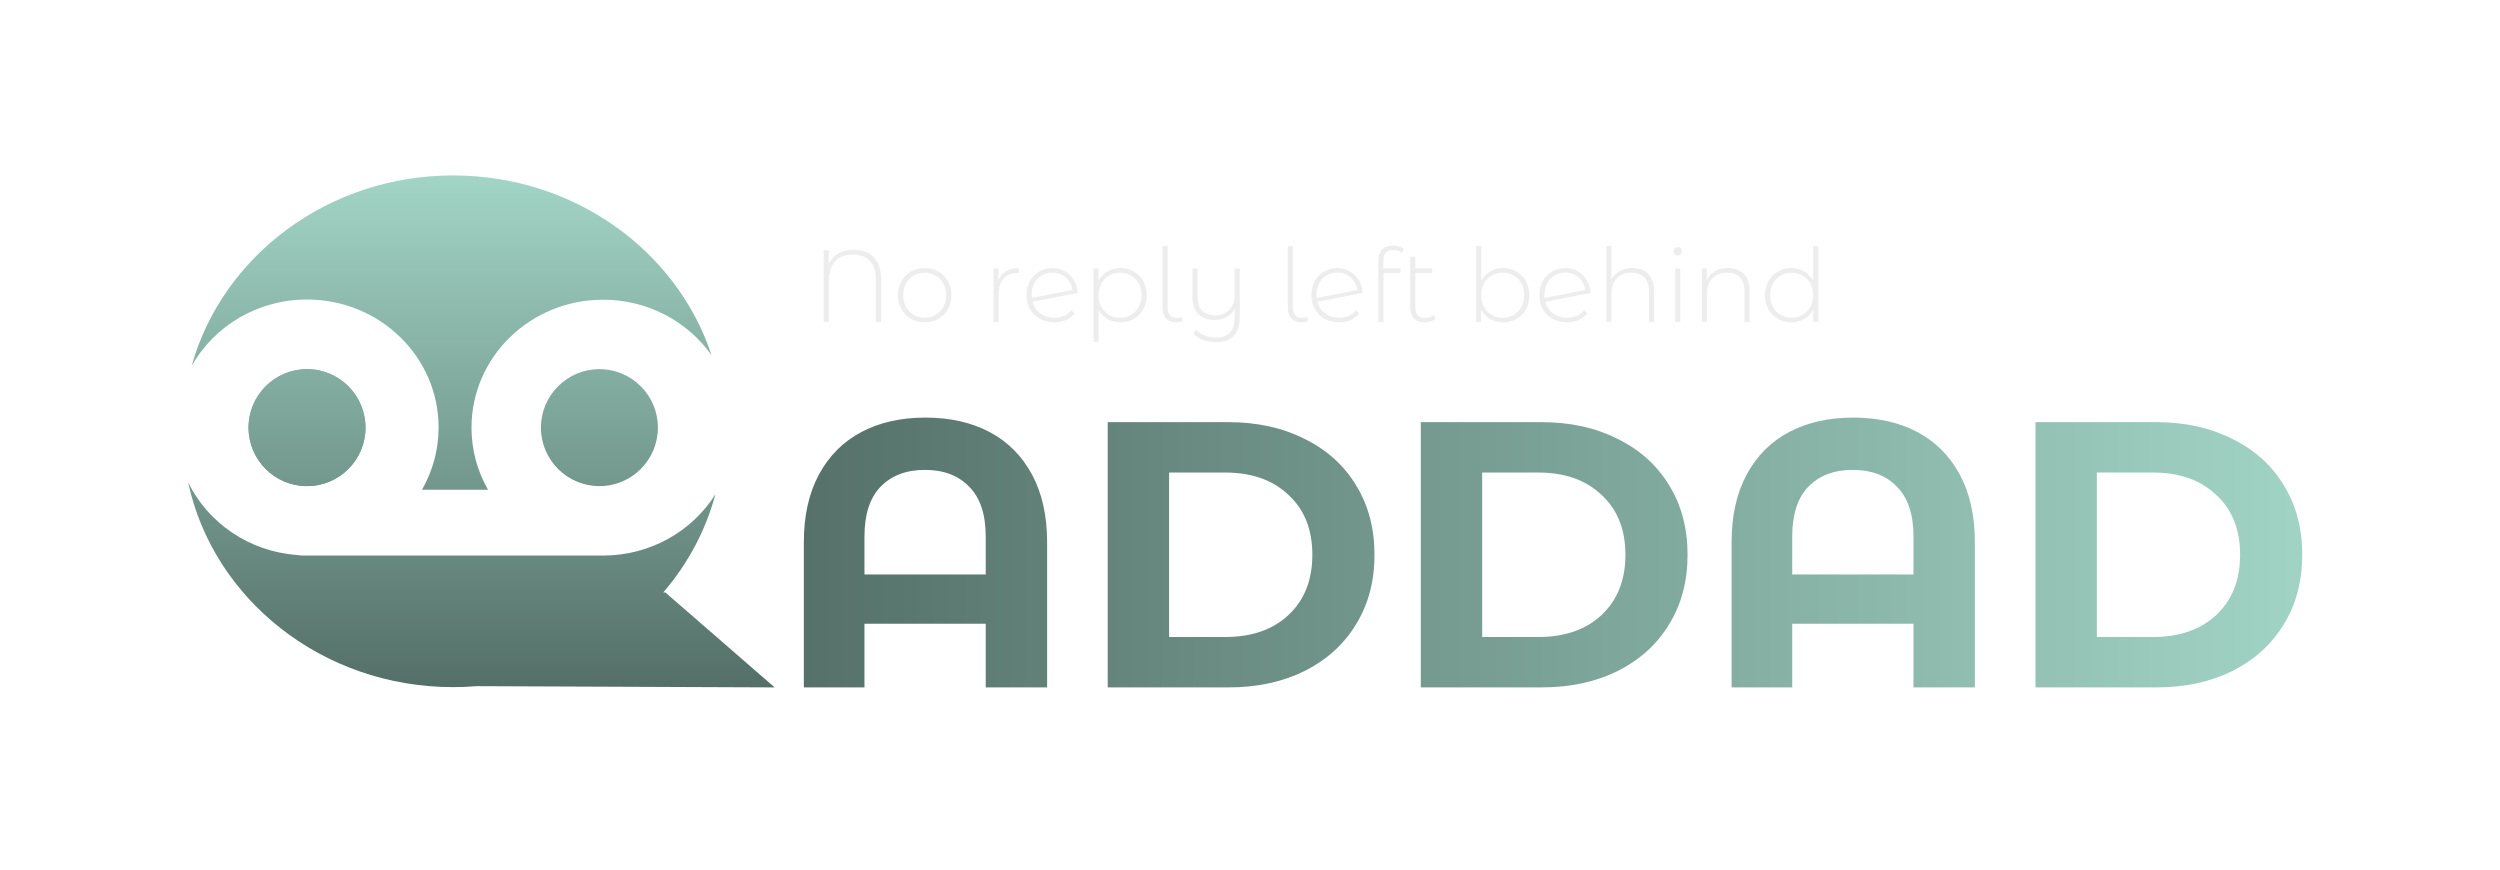
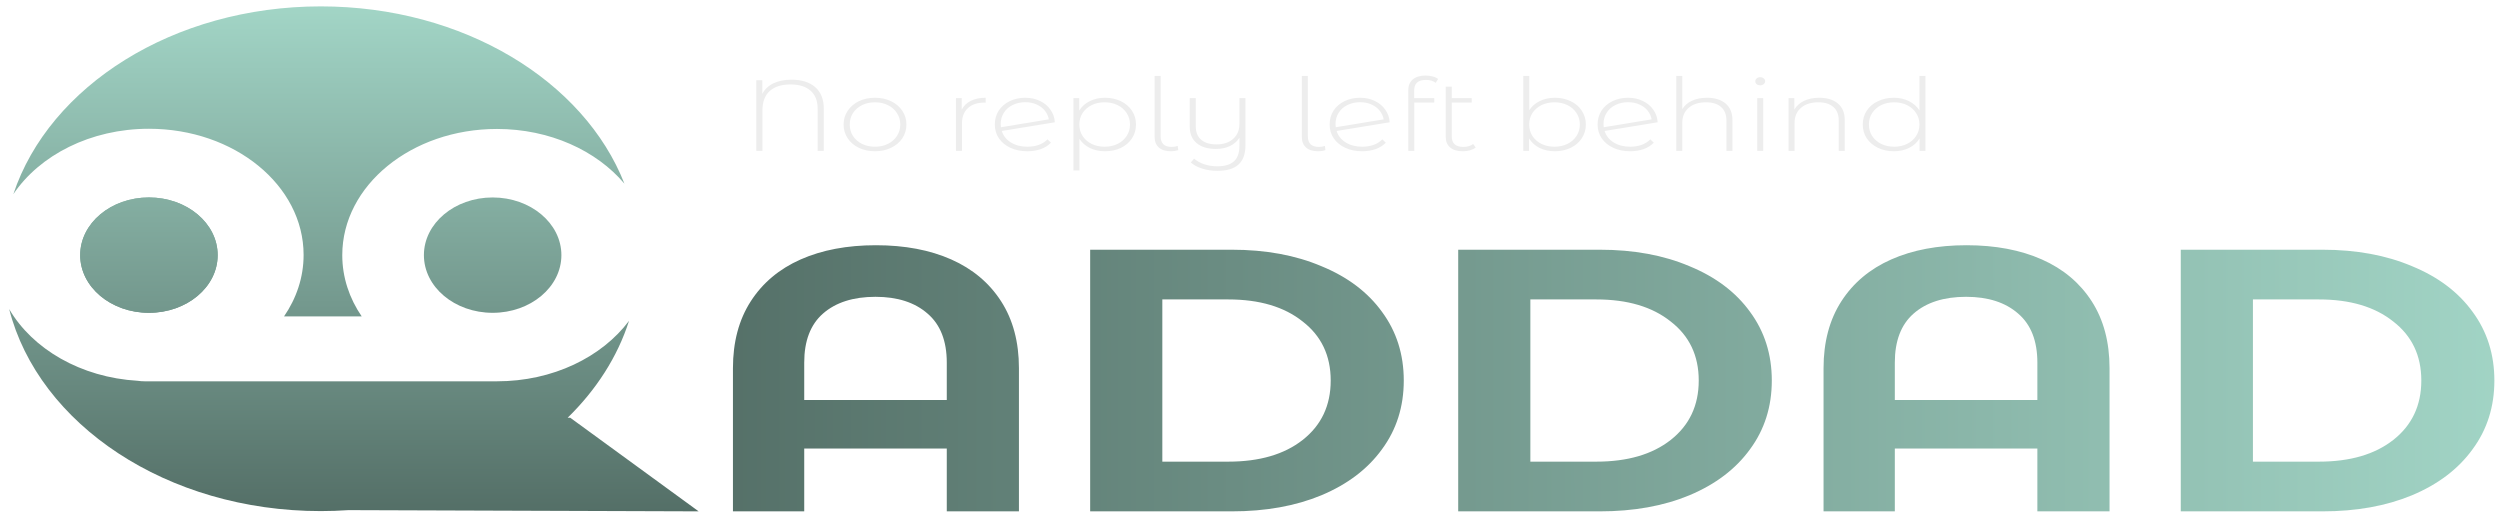
- <svg xmlns="http://www.w3.org/2000/svg" width="342" height="119" viewBox="0 0 342 119" fill="none">
-   <path d="M50 58.5C50 62.918 46.418 66.5 42 66.5C37.582 66.5 34 62.918 34 58.5C34 54.082 37.582 50.5 42 50.5C46.418 50.5 50 54.082 50 58.5Z" fill="url(#paint0_linear_267_77)" />
-   <path fill-rule="evenodd" clip-rule="evenodd" d="M62 24C78.6 24 92.647 34.341 97.334 48.585C94.088 44.003 88.655 41 82.5 41C72.559 41 64.5 48.835 64.5 58.5C64.5 61.585 65.321 64.483 66.762 67H57.722C59.173 64.477 60 61.569 60 58.472C60 48.808 51.941 40.972 42 40.972C35.203 40.972 29.286 44.635 26.223 50.041C30.407 35.051 44.839 24 62 24ZM82.5 76C89.008 76 94.709 72.642 97.871 67.611C96.534 72.605 94.063 77.17 90.732 81.049L91.027 81.051L105.973 94.037L65.223 93.865C64.16 93.952 63.086 94 62 94C44.092 94 29.156 81.966 25.736 65.98C28.448 71.525 34.072 75.463 40.686 75.927C40.95 75.975 41.222 76 41.5 76H82.5ZM50 58.5C50 62.918 46.418 66.5 42 66.5C37.582 66.5 34 62.918 34 58.5C34 54.082 37.582 50.5 42 50.5C46.418 50.5 50 54.082 50 58.5Z" fill="url(#paint1_linear_267_77)" />
-   <path fill-rule="evenodd" clip-rule="evenodd" d="M82 66.5C86.418 66.5 90 62.918 90 58.5C90 54.082 86.418 50.5 82 50.5C77.582 50.5 74 54.082 74 58.5C74 62.918 77.582 66.5 82 66.5Z" fill="url(#paint2_linear_267_77)" />
-   <path d="M126.605 57.127C129.957 57.127 132.878 57.784 135.366 59.097C137.854 60.41 139.79 62.346 141.172 64.903C142.554 67.46 143.246 70.554 143.246 74.182V94.037H134.848V85.328H118.259V94.037H109.964V74.182C109.964 70.554 110.656 67.46 112.038 64.903C113.42 62.346 115.356 60.41 117.844 59.097C120.332 57.784 123.253 57.127 126.605 57.127ZM134.848 78.589V73.405C134.848 70.398 134.104 68.134 132.618 66.614C131.132 65.058 129.111 64.281 126.553 64.281C123.961 64.281 121.922 65.058 120.436 66.614C118.984 68.134 118.259 70.398 118.259 73.405V78.589H134.848ZM151.535 57.749H168.02C171.96 57.749 175.433 58.509 178.44 60.03C181.481 61.516 183.831 63.624 185.49 66.355C187.183 69.085 188.03 72.264 188.03 75.893C188.03 79.522 187.183 82.701 185.49 85.432C183.831 88.162 181.481 90.287 178.44 91.808C175.433 93.294 171.96 94.037 168.02 94.037H151.535V57.749ZM167.605 87.142C171.234 87.142 174.12 86.14 176.262 84.136C178.44 82.097 179.528 79.349 179.528 75.893C179.528 72.437 178.44 69.707 176.262 67.702C174.12 65.663 171.234 64.644 167.605 64.644H159.933V87.142H167.605ZM194.364 57.749H210.849C214.788 57.749 218.262 58.509 221.268 60.03C224.31 61.516 226.66 63.624 228.319 66.355C230.012 69.085 230.859 72.264 230.859 75.893C230.859 79.522 230.012 82.701 228.319 85.432C226.66 88.162 224.31 90.287 221.268 91.808C218.262 93.294 214.788 94.037 210.849 94.037H194.364V57.749ZM210.434 87.142C214.063 87.142 216.948 86.14 219.091 84.136C221.268 82.097 222.357 79.349 222.357 75.893C222.357 72.437 221.268 69.707 219.091 67.702C216.948 65.663 214.063 64.644 210.434 64.644H202.762V87.142H210.434ZM253.522 57.127C256.874 57.127 259.794 57.784 262.283 59.097C264.771 60.41 266.706 62.346 268.089 64.903C269.471 67.46 270.162 70.554 270.162 74.182V94.037H261.764V85.328H245.176V94.037H236.881V74.182C236.881 70.554 237.572 67.46 238.955 64.903C240.337 62.346 242.273 60.41 244.761 59.097C247.249 57.784 250.17 57.127 253.522 57.127ZM261.764 78.589V73.405C261.764 70.398 261.021 68.134 259.535 66.614C258.049 65.058 256.027 64.281 253.47 64.281C250.878 64.281 248.839 65.058 247.353 66.614C245.901 68.134 245.176 70.398 245.176 73.405V78.589H261.764ZM278.452 57.749H294.937C298.877 57.749 302.35 58.509 305.357 60.03C308.398 61.516 310.748 63.624 312.407 66.355C314.1 69.085 314.947 72.264 314.947 75.893C314.947 79.522 314.1 82.701 312.407 85.432C310.748 88.162 308.398 90.287 305.357 91.808C302.35 93.294 298.877 94.037 294.937 94.037H278.452V57.749ZM294.522 87.142C298.151 87.142 301.037 86.14 303.179 84.136C305.357 82.097 306.445 79.349 306.445 75.893C306.445 72.437 305.357 69.707 303.179 67.702C301.037 65.663 298.151 64.644 294.522 64.644H286.85V87.142H294.522Z" fill="url(#paint3_linear_267_77)" />
-   <path d="M116.783 34.167C117.959 34.167 118.878 34.512 119.541 35.203C120.203 35.894 120.535 36.883 120.535 38.171V44.037H119.821V38.199C119.821 37.098 119.545 36.262 118.995 35.693C118.444 35.114 117.665 34.825 116.657 34.825C115.621 34.825 114.818 35.128 114.249 35.735C113.679 36.342 113.395 37.247 113.395 38.451V44.037H112.681V34.237H113.381V36.127C113.679 35.474 114.118 34.984 114.697 34.657C115.275 34.33 115.971 34.167 116.783 34.167ZM126.496 44.093C125.806 44.093 125.18 43.934 124.62 43.617C124.07 43.3 123.636 42.861 123.318 42.301C123.001 41.732 122.842 41.092 122.842 40.383C122.842 39.674 123.001 39.039 123.318 38.479C123.636 37.91 124.07 37.466 124.62 37.149C125.18 36.832 125.806 36.673 126.496 36.673C127.187 36.673 127.808 36.832 128.358 37.149C128.918 37.466 129.357 37.91 129.674 38.479C129.992 39.039 130.15 39.674 130.15 40.383C130.15 41.092 129.992 41.732 129.674 42.301C129.357 42.861 128.918 43.3 128.358 43.617C127.808 43.934 127.187 44.093 126.496 44.093ZM126.496 43.463C127.056 43.463 127.556 43.332 127.994 43.071C128.442 42.81 128.792 42.446 129.044 41.979C129.306 41.512 129.436 40.98 129.436 40.383C129.436 39.786 129.306 39.254 129.044 38.787C128.792 38.32 128.442 37.956 127.994 37.695C127.556 37.434 127.056 37.303 126.496 37.303C125.936 37.303 125.432 37.434 124.984 37.695C124.546 37.956 124.196 38.32 123.934 38.787C123.682 39.254 123.556 39.786 123.556 40.383C123.556 40.98 123.682 41.512 123.934 41.979C124.196 42.446 124.546 42.81 124.984 43.071C125.432 43.332 125.936 43.463 126.496 43.463ZM136.59 38.325C136.814 37.793 137.164 37.387 137.64 37.107C138.116 36.818 138.694 36.673 139.376 36.673V37.359L139.208 37.345C138.396 37.345 137.761 37.602 137.304 38.115C136.846 38.619 136.618 39.324 136.618 40.229V44.037H135.918V36.729H136.59V38.325ZM144.232 43.463C144.708 43.463 145.147 43.379 145.548 43.211C145.959 43.034 146.299 42.777 146.57 42.441L146.976 42.903C146.659 43.295 146.262 43.594 145.786 43.799C145.31 43.995 144.787 44.093 144.218 44.093C143.49 44.093 142.837 43.934 142.258 43.617C141.689 43.3 141.241 42.861 140.914 42.301C140.597 41.741 140.438 41.102 140.438 40.383C140.438 39.664 140.587 39.025 140.886 38.465C141.194 37.905 141.619 37.466 142.16 37.149C142.701 36.832 143.313 36.673 143.994 36.673C144.629 36.673 145.198 36.822 145.702 37.121C146.215 37.41 146.621 37.816 146.92 38.339C147.228 38.852 147.396 39.431 147.424 40.075L141.25 41.279C141.427 41.951 141.782 42.483 142.314 42.875C142.846 43.267 143.485 43.463 144.232 43.463ZM143.994 37.289C143.443 37.289 142.949 37.42 142.51 37.681C142.071 37.933 141.731 38.292 141.488 38.759C141.245 39.216 141.124 39.739 141.124 40.327C141.124 40.43 141.133 40.574 141.152 40.761L146.724 39.669C146.659 39.23 146.505 38.829 146.262 38.465C146.019 38.101 145.702 37.816 145.31 37.611C144.918 37.396 144.479 37.289 143.994 37.289ZM153.257 36.673C153.939 36.673 154.555 36.832 155.105 37.149C155.656 37.466 156.085 37.905 156.393 38.465C156.711 39.025 156.869 39.664 156.869 40.383C156.869 41.102 156.711 41.746 156.393 42.315C156.085 42.875 155.656 43.314 155.105 43.631C154.555 43.939 153.939 44.093 153.257 44.093C152.613 44.093 152.03 43.944 151.507 43.645C150.985 43.337 150.579 42.912 150.289 42.371V46.753H149.589V36.729H150.261V38.451C150.551 37.891 150.957 37.457 151.479 37.149C152.011 36.832 152.604 36.673 153.257 36.673ZM153.215 43.463C153.775 43.463 154.279 43.332 154.727 43.071C155.175 42.81 155.525 42.446 155.777 41.979C156.039 41.512 156.169 40.98 156.169 40.383C156.169 39.786 156.039 39.254 155.777 38.787C155.525 38.32 155.175 37.956 154.727 37.695C154.279 37.434 153.775 37.303 153.215 37.303C152.655 37.303 152.151 37.434 151.703 37.695C151.265 37.956 150.915 38.32 150.653 38.787C150.401 39.254 150.275 39.786 150.275 40.383C150.275 40.98 150.401 41.512 150.653 41.979C150.915 42.446 151.265 42.81 151.703 43.071C152.151 43.332 152.655 43.463 153.215 43.463ZM160.941 44.093C160.325 44.093 159.853 43.92 159.527 43.575C159.2 43.22 159.037 42.735 159.037 42.119V33.649H159.737V42.035C159.737 42.511 159.844 42.875 160.059 43.127C160.273 43.37 160.595 43.491 161.025 43.491C161.267 43.491 161.501 43.444 161.725 43.351L161.781 43.939C161.519 44.042 161.239 44.093 160.941 44.093ZM169.605 36.729V43.253C169.605 44.466 169.334 45.362 168.793 45.941C168.251 46.52 167.435 46.809 166.343 46.809C165.717 46.809 165.129 46.706 164.579 46.501C164.028 46.296 163.585 46.011 163.249 45.647L163.627 45.115C163.953 45.451 164.35 45.712 164.817 45.899C165.283 46.086 165.783 46.179 166.315 46.179C167.201 46.179 167.855 45.946 168.275 45.479C168.695 45.022 168.905 44.308 168.905 43.337V42.217C168.653 42.702 168.289 43.085 167.813 43.365C167.346 43.636 166.8 43.771 166.175 43.771C165.223 43.771 164.476 43.505 163.935 42.973C163.393 42.441 163.123 41.676 163.123 40.677V36.729H163.823V40.621C163.823 41.442 164.033 42.068 164.453 42.497C164.873 42.926 165.465 43.141 166.231 43.141C167.052 43.141 167.701 42.884 168.177 42.371C168.662 41.858 168.905 41.167 168.905 40.299V36.729H169.605ZM178.072 44.093C177.456 44.093 176.984 43.92 176.658 43.575C176.331 43.22 176.168 42.735 176.168 42.119V33.649H176.868V42.035C176.868 42.511 176.975 42.875 177.19 43.127C177.404 43.37 177.726 43.491 178.156 43.491C178.398 43.491 178.632 43.444 178.856 43.351L178.912 43.939C178.65 44.042 178.37 44.093 178.072 44.093ZM183.197 43.463C183.673 43.463 184.111 43.379 184.513 43.211C184.923 43.034 185.264 42.777 185.535 42.441L185.941 42.903C185.623 43.295 185.227 43.594 184.751 43.799C184.275 43.995 183.752 44.093 183.183 44.093C182.455 44.093 181.801 43.934 181.223 43.617C180.653 43.3 180.205 42.861 179.879 42.301C179.561 41.741 179.403 41.102 179.403 40.383C179.403 39.664 179.552 39.025 179.851 38.465C180.159 37.905 180.583 37.466 181.125 37.149C181.666 36.832 182.277 36.673 182.959 36.673C183.593 36.673 184.163 36.822 184.667 37.121C185.18 37.41 185.586 37.816 185.885 38.339C186.193 38.852 186.361 39.431 186.389 40.075L180.215 41.279C180.392 41.951 180.747 42.483 181.279 42.875C181.811 43.267 182.45 43.463 183.197 43.463ZM182.959 37.289C182.408 37.289 181.913 37.42 181.475 37.681C181.036 37.933 180.695 38.292 180.453 38.759C180.21 39.216 180.089 39.739 180.089 40.327C180.089 40.43 180.098 40.574 180.117 40.761L185.689 39.669C185.623 39.23 185.469 38.829 185.227 38.465C184.984 38.101 184.667 37.816 184.275 37.611C183.883 37.396 183.444 37.289 182.959 37.289ZM190.612 34.195C189.698 34.195 189.24 34.685 189.24 35.665V36.729H191.578V37.331H189.254V44.037H188.554V35.609C188.554 34.993 188.727 34.503 189.072 34.139C189.427 33.775 189.926 33.593 190.57 33.593C190.85 33.593 191.121 33.635 191.382 33.719C191.644 33.794 191.858 33.91 192.026 34.069L191.746 34.601C191.448 34.33 191.07 34.195 190.612 34.195ZM196.4 43.575C196.222 43.743 195.998 43.874 195.728 43.967C195.466 44.051 195.191 44.093 194.902 44.093C194.267 44.093 193.777 43.92 193.432 43.575C193.086 43.22 192.914 42.73 192.914 42.105V35.133H193.614V36.729H195.938V37.331H193.614V42.035C193.614 42.511 193.726 42.875 193.95 43.127C194.183 43.37 194.524 43.491 194.972 43.491C195.429 43.491 195.807 43.356 196.106 43.085L196.4 43.575ZM205.607 36.673C206.288 36.673 206.904 36.832 207.455 37.149C208.006 37.457 208.435 37.896 208.743 38.465C209.06 39.025 209.219 39.664 209.219 40.383C209.219 41.102 209.06 41.741 208.743 42.301C208.435 42.861 208.006 43.3 207.455 43.617C206.904 43.934 206.288 44.093 205.607 44.093C204.954 44.093 204.361 43.939 203.829 43.631C203.306 43.314 202.9 42.875 202.611 42.315V44.037H201.939V33.649H202.639V38.395C202.928 37.854 203.334 37.434 203.857 37.135C204.38 36.827 204.963 36.673 205.607 36.673ZM205.565 43.463C206.125 43.463 206.629 43.332 207.077 43.071C207.525 42.81 207.875 42.446 208.127 41.979C208.388 41.512 208.519 40.98 208.519 40.383C208.519 39.786 208.388 39.254 208.127 38.787C207.875 38.32 207.525 37.956 207.077 37.695C206.629 37.434 206.125 37.303 205.565 37.303C205.005 37.303 204.501 37.434 204.053 37.695C203.614 37.956 203.264 38.32 203.003 38.787C202.751 39.254 202.625 39.786 202.625 40.383C202.625 40.98 202.751 41.512 203.003 41.979C203.264 42.446 203.614 42.81 204.053 43.071C204.501 43.332 205.005 43.463 205.565 43.463ZM214.382 43.463C214.858 43.463 215.297 43.379 215.698 43.211C216.109 43.034 216.45 42.777 216.72 42.441L217.126 42.903C216.809 43.295 216.412 43.594 215.936 43.799C215.46 43.995 214.938 44.093 214.368 44.093C213.64 44.093 212.987 43.934 212.408 43.617C211.839 43.3 211.391 42.861 211.064 42.301C210.747 41.741 210.588 41.102 210.588 40.383C210.588 39.664 210.738 39.025 211.036 38.465C211.344 37.905 211.769 37.466 212.31 37.149C212.852 36.832 213.463 36.673 214.144 36.673C214.779 36.673 215.348 36.822 215.852 37.121C216.366 37.41 216.772 37.816 217.07 38.339C217.378 38.852 217.546 39.431 217.574 40.075L211.4 41.279C211.578 41.951 211.932 42.483 212.464 42.875C212.996 43.267 213.636 43.463 214.382 43.463ZM214.144 37.289C213.594 37.289 213.099 37.42 212.66 37.681C212.222 37.933 211.881 38.292 211.638 38.759C211.396 39.216 211.274 39.739 211.274 40.327C211.274 40.43 211.284 40.574 211.302 40.761L216.874 39.669C216.809 39.23 216.655 38.829 216.412 38.465C216.17 38.101 215.852 37.816 215.46 37.611C215.068 37.396 214.63 37.289 214.144 37.289ZM223.31 36.673C224.225 36.673 224.948 36.939 225.48 37.471C226.012 38.003 226.278 38.768 226.278 39.767V44.037H225.578V39.823C225.578 39.002 225.368 38.376 224.948 37.947C224.537 37.518 223.959 37.303 223.212 37.303C222.353 37.303 221.677 37.56 221.182 38.073C220.687 38.586 220.44 39.277 220.44 40.145V44.037H219.74V33.649H220.44V38.255C220.692 37.751 221.065 37.364 221.56 37.093C222.055 36.813 222.638 36.673 223.31 36.673ZM229.16 36.729H229.86V44.037H229.16V36.729ZM229.51 34.951C229.351 34.951 229.216 34.9 229.104 34.797C228.992 34.685 228.936 34.55 228.936 34.391C228.936 34.232 228.992 34.097 229.104 33.985C229.216 33.873 229.351 33.817 229.51 33.817C229.668 33.817 229.804 33.873 229.916 33.985C230.028 34.088 230.084 34.218 230.084 34.377C230.084 34.536 230.028 34.671 229.916 34.783C229.804 34.895 229.668 34.951 229.51 34.951ZM236.38 36.673C237.295 36.673 238.018 36.939 238.55 37.471C239.082 38.003 239.348 38.768 239.348 39.767V44.037H238.648V39.823C238.648 39.002 238.438 38.376 238.018 37.947C237.608 37.518 237.029 37.303 236.282 37.303C235.424 37.303 234.747 37.56 234.252 38.073C233.758 38.586 233.51 39.277 233.51 40.145V44.037H232.81V36.729H233.482V38.311C233.734 37.798 234.108 37.396 234.602 37.107C235.106 36.818 235.699 36.673 236.38 36.673ZM248.74 33.649V44.037H248.054V42.315C247.764 42.884 247.358 43.323 246.836 43.631C246.313 43.939 245.72 44.093 245.058 44.093C244.376 44.093 243.76 43.934 243.21 43.617C242.659 43.3 242.225 42.861 241.908 42.301C241.6 41.741 241.446 41.102 241.446 40.383C241.446 39.664 241.6 39.025 241.908 38.465C242.225 37.896 242.659 37.457 243.21 37.149C243.76 36.832 244.376 36.673 245.058 36.673C245.711 36.673 246.294 36.827 246.808 37.135C247.33 37.443 247.741 37.872 248.04 38.423V33.649H248.74ZM245.1 43.463C245.66 43.463 246.159 43.332 246.598 43.071C247.046 42.81 247.396 42.446 247.648 41.979C247.909 41.512 248.04 40.98 248.04 40.383C248.04 39.786 247.909 39.254 247.648 38.787C247.396 38.32 247.046 37.956 246.598 37.695C246.159 37.434 245.66 37.303 245.1 37.303C244.54 37.303 244.036 37.434 243.588 37.695C243.149 37.956 242.799 38.32 242.538 38.787C242.286 39.254 242.16 39.786 242.16 40.383C242.16 40.98 242.286 41.512 242.538 41.979C242.799 42.446 243.149 42.81 243.588 43.071C244.036 43.332 244.54 43.463 245.1 43.463Z" fill="#EDEDED" />
+ <svg xmlns="http://www.w3.org/2000/svg" xmlns:ns1="https://boxy-svg.com" viewBox="0 0 2458 512" width="2458px" height="512px">
  <defs>
-     <linearGradient id="paint0_linear_267_77" x1="64.986" y1="24" x2="64.986" y2="94.037" gradientUnits="userSpaceOnUse">
+     <linearGradient id="paint0_linear_267_77" x1="64.986" y1="24" x2="64.986" y2="94.037" gradientUnits="userSpaceOnUse" gradientTransform="matrix(8.448682, 0, 0, 7.088945, -208.4192, -163.8555)">
      <stop stop-color="#A2D5C6" />
      <stop offset="1" stop-color="#546F67" />
    </linearGradient>
-     <linearGradient id="paint1_linear_267_77" x1="64.986" y1="24" x2="64.986" y2="94.037" gradientUnits="userSpaceOnUse">
+     <linearGradient id="paint1_linear_267_77" x1="64.986" y1="24" x2="64.986" y2="94.037" gradientUnits="userSpaceOnUse" gradientTransform="matrix(8.448682, 0, 0, 7.088945, -208.4192, -163.8555)">
      <stop stop-color="#A2D5C6" />
      <stop offset="1" stop-color="#546F67" />
    </linearGradient>
-     <linearGradient id="paint2_linear_267_77" x1="64.986" y1="24" x2="64.986" y2="94.037" gradientUnits="userSpaceOnUse">
+     <linearGradient id="paint2_linear_267_77" x1="64.986" y1="24" x2="64.986" y2="94.037" gradientUnits="userSpaceOnUse" gradientTransform="matrix(8.448682, 0, 0, 7.088945, -208.4192, -163.8555)">
      <stop stop-color="#A2D5C6" />
      <stop offset="1" stop-color="#546F67" />
    </linearGradient>
-     <linearGradient id="paint3_linear_267_77" x1="105.973" y1="76.037" x2="317.973" y2="76.037" gradientUnits="userSpaceOnUse">
+     <linearGradient id="paint3_linear_267_77" x1="105.973" y1="76.037" x2="317.973" y2="76.037" gradientUnits="userSpaceOnUse" gradientTransform="matrix(8.448682, 0, 0, 7.088945, -208.4192, -163.8555)">
      <stop stop-color="#546F67" />
      <stop offset="1" stop-color="#A2D5C6" />
    </linearGradient>
+     <ns1:export>
+       <ns1:file format="svg" href="#object-0" />
+       <ns1:file format="svg" href="#object-1" path="Untitled 2.svg" />
+       <ns1:file format="svg" href="#object-2" path="Untitled 3.svg" />
+       <ns1:file format="svg" href="#object-3" path="Untitled 4.svg" />
+       <ns1:file format="svg" href="#object-4" path="Untitled 5.svg" />
+       <ns1:file format="svg" path="Untitled 6.svg" />
+     </ns1:export>
  </defs>
+   <path d="M 214.016 250.845 C 214.016 282.172 183.751 307.556 146.423 307.556 C 109.098 307.556 78.837 282.172 78.837 250.845 C 78.837 219.527 109.098 194.135 146.423 194.135 C 183.751 194.135 214.016 219.527 214.016 250.845 Z" fill="url(#paint0_linear_267_77)" style="stroke-width: 1px;" id="object-0" />
+   <path fill-rule="evenodd" clip-rule="evenodd" d="M 315.398 6.277 C 455.647 6.277 574.325 79.592 613.922 180.558 C 586.501 148.084 540.6 126.789 488.597 126.789 C 404.608 126.789 336.519 182.332 336.519 250.845 C 336.519 272.715 343.458 293.265 355.634 311.101 L 279.254 311.101 C 291.512 293.216 298.502 272.601 298.502 250.655 C 298.502 182.139 230.413 126.597 146.423 126.597 C 88.998 126.597 39.007 152.557 13.128 190.881 C 48.48 84.624 170.412 6.277 315.398 6.277 Z M 488.597 374.903 C 543.582 374.903 591.746 351.104 618.464 315.44 C 607.165 350.835 586.291 383.196 558.146 410.694 L 560.639 410.71 L 686.913 502.766 L 342.63 501.553 C 333.647 502.163 324.574 502.503 315.398 502.503 C 164.1 502.503 37.912 417.195 9.014 303.872 C 31.929 343.178 79.447 371.095 135.324 374.385 C 137.553 374.726 139.851 374.903 142.202 374.903 L 488.597 374.903 Z M 214.016 250.845 C 214.016 282.172 183.751 307.556 146.423 307.556 C 109.098 307.556 78.837 282.172 78.837 250.845 C 78.837 219.527 109.098 194.135 146.423 194.135 C 183.751 194.135 214.016 219.527 214.016 250.845 Z" fill="url(#paint1_linear_267_77)" style="stroke-width: 1px;" id="object-1" />
+   <path fill-rule="evenodd" clip-rule="evenodd" d="M 484.373 307.556 C 521.698 307.556 551.963 282.172 551.963 250.845 C 551.963 219.527 521.698 194.135 484.373 194.135 C 447.045 194.135 416.784 219.527 416.784 250.845 C 416.784 282.172 447.045 307.556 484.373 307.556 Z" fill="url(#paint2_linear_267_77)" style="stroke-width: 1px;" id="object-2" />
+   <path d="M 861.222 241.112 C 889.546 241.112 914.227 245.771 935.248 255.078 C 956.261 264.393 972.623 278.11 984.3 296.236 C 995.977 314.37 1001.82 336.295 1001.82 362.021 L 1001.82 502.766 L 930.87 502.766 L 930.87 441.028 L 790.715 441.028 L 790.715 502.766 L 720.631 502.766 L 720.631 362.021 C 720.631 336.295 726.479 314.37 738.152 296.236 C 749.829 278.11 766.183 264.393 787.204 255.078 C 808.228 245.771 832.902 241.112 861.222 241.112 Z M 930.87 393.256 L 930.87 356.506 C 930.87 335.191 924.581 319.147 912.03 308.366 C 899.471 297.342 882.396 291.827 860.787 291.827 C 838.885 291.827 821.661 297.342 809.106 308.366 C 796.84 319.147 790.715 335.191 790.715 356.506 L 790.715 393.256 L 930.87 393.256 Z M 1071.85 245.522 L 1211.13 245.522 C 1244.42 245.522 1273.76 250.916 1299.16 261.692 C 1324.86 272.226 1344.71 287.176 1358.73 306.53 C 1373.03 325.882 1380.19 348.425 1380.19 374.144 C 1380.19 399.869 1373.03 422.412 1358.73 441.765 C 1344.71 461.118 1324.86 476.189 1299.16 486.964 C 1273.76 497.498 1244.42 502.766 1211.13 502.766 L 1071.85 502.766 L 1071.85 245.522 Z M 1207.62 453.894 C 1238.28 453.894 1262.67 446.785 1280.76 432.578 C 1299.16 418.123 1308.35 398.642 1308.35 374.144 C 1308.35 349.644 1299.16 330.292 1280.76 316.085 C 1262.67 301.631 1238.28 294.4 1207.62 294.4 L 1142.8 294.4 L 1142.8 453.894 L 1207.62 453.894 Z M 1433.7 245.522 L 1572.97 245.522 C 1606.26 245.522 1635.61 250.916 1661 261.692 C 1686.7 272.226 1706.56 287.176 1720.58 306.53 C 1734.88 325.882 1742.04 348.425 1742.04 374.144 C 1742.04 399.869 1734.88 422.412 1720.58 441.765 C 1706.56 461.118 1686.7 476.189 1661 486.964 C 1635.61 497.498 1606.26 502.766 1572.97 502.766 L 1433.7 502.766 L 1433.7 245.522 Z M 1569.47 453.894 C 1600.13 453.894 1624.51 446.785 1642.61 432.578 C 1661 418.123 1670.2 398.642 1670.2 374.144 C 1670.2 349.644 1661 330.292 1642.61 316.085 C 1624.51 301.631 1600.13 294.4 1569.47 294.4 L 1504.65 294.4 L 1504.65 453.894 L 1569.47 453.894 Z M 1933.51 241.112 C 1961.83 241.112 1986.5 245.771 2007.53 255.078 C 2028.55 264.393 2044.89 278.11 2056.58 296.236 C 2068.25 314.37 2074.1 336.295 2074.1 362.021 L 2074.1 502.766 L 2003.14 502.766 L 2003.14 441.028 L 1862.99 441.028 L 1862.99 502.766 L 1792.91 502.766 L 1792.91 362.021 C 1792.91 336.295 1798.75 314.37 1810.43 296.236 C 1822.11 278.11 1838.47 264.393 1859.49 255.078 C 1880.51 245.771 1905.19 241.112 1933.51 241.112 Z M 2003.14 393.256 L 2003.14 356.506 C 2003.14 335.191 1996.86 319.147 1984.31 308.366 C 1971.76 297.342 1954.67 291.827 1933.07 291.827 C 1911.17 291.827 1893.94 297.342 1881.39 308.366 C 1869.12 319.147 1862.99 335.191 1862.99 356.506 L 1862.99 393.256 L 2003.14 393.256 Z M 2144.13 245.522 L 2283.41 245.522 C 2316.7 245.522 2346.04 250.916 2371.44 261.692 C 2397.14 272.226 2416.99 287.176 2431.01 306.53 C 2445.31 325.882 2452.47 348.425 2452.47 374.144 C 2452.47 399.869 2445.31 422.412 2431.01 441.765 C 2416.99 461.118 2397.14 476.189 2371.44 486.964 C 2346.04 497.498 2316.7 502.766 2283.41 502.766 L 2144.13 502.766 L 2144.13 245.522 Z M 2279.91 453.894 C 2310.57 453.894 2334.94 446.785 2353.04 432.578 C 2371.44 418.123 2380.64 398.642 2380.64 374.144 C 2380.64 349.644 2371.44 330.292 2353.04 316.085 C 2334.94 301.631 2310.57 294.4 2279.91 294.4 L 2215.08 294.4 L 2215.08 453.894 L 2279.91 453.894 Z" fill="url(#paint3_linear_267_77)" style="stroke-width: 1px;" id="object-3" />
+   <path d="M 778.242 78.351 C 788.178 78.351 795.945 80.803 801.546 85.695 C 807.14 90.593 809.944 97.604 809.944 106.734 L 809.944 148.318 L 803.908 148.318 L 803.908 106.933 C 803.908 99.129 801.578 93.209 796.93 89.168 C 792.274 85.071 785.695 83.015 777.175 83.015 C 768.424 83.015 761.642 85.17 756.836 89.466 C 752.02 93.769 749.619 100.184 749.619 108.72 L 749.619 148.318 L 743.586 148.318 L 743.586 78.846 L 749.501 78.846 L 749.501 92.245 C 752.02 87.615 755.726 84.142 760.618 81.824 C 765.502 79.513 771.385 78.351 778.242 78.351 Z M 860.305 148.714 C 854.476 148.714 849.189 147.594 844.454 145.341 C 839.809 143.094 836.142 139.981 833.455 136.011 C 830.776 131.978 829.434 127.448 829.434 122.415 C 829.434 117.389 830.776 112.887 833.455 108.917 C 836.142 104.885 839.809 101.744 844.454 99.49 C 849.189 97.243 854.476 96.115 860.305 96.115 C 866.142 96.115 871.39 97.243 876.035 99.49 C 880.766 101.744 884.476 104.885 887.156 108.917 C 889.842 112.887 891.177 117.389 891.177 122.415 C 891.177 127.448 889.842 131.978 887.156 136.011 C 884.476 139.981 880.766 143.094 876.035 145.341 C 871.39 147.594 866.142 148.714 860.305 148.714 Z M 860.305 144.25 C 865.033 144.25 869.26 143.328 872.96 141.47 C 876.745 139.62 879.706 137.039 881.829 133.729 C 884.045 130.425 885.144 126.655 885.144 122.415 C 885.144 118.183 884.045 114.412 881.829 111.101 C 879.706 107.798 876.745 105.218 872.96 103.36 C 869.26 101.509 865.033 100.582 860.305 100.582 C 855.571 100.582 851.319 101.509 847.533 103.36 C 843.83 105.218 840.872 107.798 838.66 111.101 C 836.531 114.412 835.467 118.183 835.467 122.415 C 835.467 126.655 836.531 130.425 838.66 133.729 C 840.872 137.039 843.83 139.62 847.533 141.47 C 851.319 143.328 855.571 144.25 860.305 144.25 Z M 945.583 107.826 C 947.478 104.054 950.436 101.176 954.456 99.192 C 958.477 97.143 963.361 96.115 969.123 96.115 L 969.123 100.979 L 967.703 100.879 C 960.846 100.879 955.48 102.701 951.62 106.337 C 947.749 109.91 945.822 114.908 945.822 121.324 L 945.822 148.318 L 939.907 148.318 L 939.907 96.512 L 945.583 96.512 L 945.583 107.826 Z M 1010.15 144.25 C 1014.17 144.25 1017.88 143.653 1021.27 142.463 C 1024.74 141.208 1027.62 139.387 1029.9 137.004 L 1033.33 140.279 C 1030.65 143.059 1027.3 145.178 1023.28 146.63 C 1019.26 148.02 1014.84 148.714 1010.03 148.714 C 1003.88 148.714 998.367 147.594 993.472 145.341 C 988.667 143.094 984.881 139.981 982.12 136.011 C 979.441 132.042 978.099 127.512 978.099 122.415 C 978.099 117.325 979.359 112.789 981.881 108.818 C 984.482 104.848 988.074 101.744 992.648 99.49 C 997.218 97.243 1002.38 96.115 1008.14 96.115 C 1013.5 96.115 1018.31 97.178 1022.57 99.291 C 1026.9 101.347 1030.34 104.225 1032.86 107.926 C 1035.46 111.569 1036.88 115.667 1037.12 120.232 L 984.956 128.767 C 986.455 133.53 989.451 137.303 993.943 140.08 C 998.438 142.859 1003.84 144.25 1010.15 144.25 Z M 1008.14 100.482 C 1003.48 100.482 999.312 101.411 995.599 103.261 C 991.892 105.048 989.02 107.6 986.972 110.903 C 984.913 114.15 983.889 117.85 983.889 122.018 C 983.889 122.748 983.968 123.776 984.129 125.095 L 1031.2 117.354 C 1030.65 114.248 1029.36 111.398 1027.3 108.818 C 1025.25 106.238 1022.57 104.225 1019.26 102.765 C 1015.95 101.248 1012.24 100.482 1008.14 100.482 Z M 1086.4 96.115 C 1092.16 96.115 1097.37 97.243 1102.02 99.49 C 1106.67 101.744 1110.3 104.848 1112.9 108.818 C 1115.58 112.789 1116.91 117.325 1116.91 122.415 C 1116.91 127.512 1115.58 132.078 1112.9 136.112 C 1110.3 140.08 1106.67 143.192 1102.02 145.439 C 1097.37 147.623 1092.16 148.714 1086.4 148.714 C 1080.96 148.714 1076.04 147.658 1071.62 145.54 C 1067.2 143.355 1063.77 140.35 1061.32 136.509 L 1061.32 167.571 L 1055.41 167.571 L 1055.41 96.512 L 1061.09 96.512 L 1061.09 108.72 C 1063.54 104.75 1066.97 101.674 1071.38 99.49 C 1075.88 97.243 1080.88 96.115 1086.4 96.115 Z M 1086.05 144.25 C 1090.78 144.25 1095.04 143.328 1098.82 141.47 C 1102.61 139.62 1105.56 137.039 1107.69 133.729 C 1109.9 130.425 1111.01 126.655 1111.01 122.415 C 1111.01 118.183 1109.9 114.412 1107.69 111.101 C 1105.56 107.798 1102.61 105.218 1098.82 103.36 C 1095.04 101.509 1090.78 100.582 1086.05 100.582 C 1081.31 100.582 1077.06 101.509 1073.27 103.36 C 1069.57 105.218 1066.61 107.798 1064.4 111.101 C 1062.27 114.412 1061.2 118.183 1061.2 122.415 C 1061.2 126.655 1062.27 130.425 1064.4 133.729 C 1066.61 137.039 1069.57 139.62 1073.27 141.47 C 1077.06 143.328 1081.31 144.25 1086.05 144.25 Z M 1151.32 148.714 C 1146.12 148.714 1142.13 147.496 1139.38 145.042 C 1136.61 142.533 1135.23 139.089 1135.23 134.722 L 1135.23 74.679 L 1141.14 74.679 L 1141.14 134.126 C 1141.14 137.5 1142.05 140.08 1143.87 141.867 C 1145.67 143.589 1148.4 144.448 1152.03 144.448 C 1154.07 144.448 1156.05 144.122 1157.94 143.456 L 1158.42 147.623 C 1156.2 148.353 1153.84 148.714 1151.32 148.714 Z M 1224.52 96.512 L 1224.52 142.761 C 1224.52 151.366 1222.23 157.719 1217.66 161.816 C 1213.08 165.92 1206.18 167.969 1196.96 167.969 C 1191.67 167.969 1186.7 167.246 1182.06 165.785 C 1177.4 164.333 1173.66 162.312 1170.82 159.731 L 1174.01 155.96 C 1176.77 158.342 1180.12 160.199 1184.06 161.519 C 1188 162.844 1192.23 163.503 1196.72 163.503 C 1204.21 163.503 1209.73 161.852 1213.28 158.541 C 1216.83 155.3 1218.6 150.239 1218.6 143.355 L 1218.6 135.417 C 1216.48 138.861 1213.4 141.57 1209.38 143.555 C 1205.43 145.475 1200.82 146.433 1195.54 146.433 C 1187.5 146.433 1181.18 144.547 1176.62 140.775 C 1172.04 137.004 1169.75 131.581 1169.75 124.5 L 1169.75 96.512 L 1175.67 96.512 L 1175.67 124.103 C 1175.67 129.93 1177.44 134.361 1180.99 137.401 C 1184.54 140.45 1189.54 141.967 1196.02 141.967 C 1202.95 141.967 1208.43 140.152 1212.45 136.509 C 1216.56 132.872 1218.6 127.973 1218.6 121.82 L 1218.6 96.512 L 1224.52 96.512 Z M 1296.06 148.714 C 1290.85 148.714 1286.86 147.496 1284.11 145.042 C 1281.34 142.533 1279.97 139.089 1279.97 134.722 L 1279.97 74.679 L 1285.88 74.679 L 1285.88 134.126 C 1285.88 137.5 1286.79 140.08 1288.6 141.867 C 1290.41 143.589 1293.13 144.448 1296.76 144.448 C 1298.81 144.448 1300.78 144.122 1302.68 143.456 L 1303.15 147.623 C 1300.94 148.353 1298.57 148.714 1296.06 148.714 Z M 1339.35 144.25 C 1343.38 144.25 1347.08 143.653 1350.47 142.463 C 1353.93 141.208 1356.82 139.387 1359.1 137.004 L 1362.54 140.279 C 1359.85 143.059 1356.51 145.178 1352.48 146.63 C 1348.46 148.02 1344.04 148.714 1339.24 148.714 C 1333.08 148.714 1327.56 147.594 1322.67 145.341 C 1317.86 143.094 1314.07 139.981 1311.32 136.011 C 1308.63 132.042 1307.3 127.512 1307.3 122.415 C 1307.3 117.325 1308.55 112.789 1311.08 108.818 C 1313.68 104.848 1317.27 101.744 1321.85 99.49 C 1326.41 97.243 1331.58 96.115 1337.35 96.115 C 1342.7 96.115 1347.51 97.178 1351.77 99.291 C 1356.11 101.347 1359.54 104.225 1362.07 107.926 C 1364.67 111.569 1366.09 115.667 1366.32 120.232 L 1314.16 128.767 C 1315.66 133.53 1318.65 137.303 1323.15 140.08 C 1327.64 142.859 1333.04 144.25 1339.35 144.25 Z M 1337.35 100.482 C 1332.69 100.482 1328.51 101.411 1324.8 103.261 C 1321.1 105.048 1318.21 107.6 1316.17 110.903 C 1314.12 114.15 1313.09 117.85 1313.09 122.018 C 1313.09 122.748 1313.17 123.776 1313.33 125.095 L 1360.41 117.354 C 1359.85 114.248 1358.55 111.398 1356.51 108.818 C 1354.45 106.238 1351.77 104.225 1348.46 102.765 C 1345.15 101.248 1341.44 100.482 1337.35 100.482 Z M 1402 78.549 C 1394.28 78.549 1390.41 82.024 1390.41 88.97 L 1390.41 96.512 L 1410.16 96.512 L 1410.16 100.779 L 1390.53 100.779 L 1390.53 148.318 L 1384.61 148.318 L 1384.61 88.574 C 1384.61 84.207 1386.08 80.732 1388.99 78.152 C 1391.99 75.571 1396.21 74.282 1401.65 74.282 C 1404.01 74.282 1406.3 74.579 1408.51 75.174 C 1410.72 75.706 1412.53 76.535 1413.95 77.655 L 1411.58 81.427 C 1409.06 79.513 1405.87 78.549 1402 78.549 Z M 1450.9 145.042 C 1449.4 146.233 1447.5 147.163 1445.22 147.822 C 1443.01 148.417 1440.69 148.714 1438.25 148.714 C 1432.88 148.714 1428.74 147.496 1425.82 145.042 C 1422.9 142.533 1421.45 139.06 1421.45 134.623 L 1421.45 85.198 L 1427.37 85.198 L 1427.37 96.512 L 1447 96.512 L 1447 100.779 L 1427.37 100.779 L 1427.37 134.126 C 1427.37 137.5 1428.31 140.08 1430.2 141.867 C 1432.17 143.589 1435.05 144.448 1438.84 144.448 C 1442.7 144.448 1445.89 143.491 1448.42 141.57 L 1450.9 145.042 Z M 1528.69 96.115 C 1534.44 96.115 1539.65 97.243 1544.3 99.49 C 1548.96 101.674 1552.58 104.784 1555.18 108.818 C 1557.86 112.789 1559.2 117.325 1559.2 122.415 C 1559.2 127.512 1557.86 132.042 1555.18 136.011 C 1552.58 139.981 1548.96 143.094 1544.3 145.341 C 1539.65 147.594 1534.44 148.714 1528.69 148.714 C 1523.17 148.714 1518.16 147.623 1513.66 145.439 C 1509.25 143.192 1505.82 140.08 1503.38 136.112 L 1503.38 148.318 L 1497.7 148.318 L 1497.7 74.679 L 1503.61 74.679 L 1503.61 108.323 C 1506.05 104.487 1509.48 101.509 1513.9 99.39 C 1518.33 97.207 1523.25 96.115 1528.69 96.115 Z M 1528.34 144.25 C 1533.06 144.25 1537.32 143.328 1541.11 141.47 C 1544.89 139.62 1547.85 137.039 1549.98 133.729 C 1552.19 130.425 1553.29 126.655 1553.29 122.415 C 1553.29 118.183 1552.19 114.412 1549.98 111.101 C 1547.85 107.798 1544.89 105.218 1541.11 103.36 C 1537.32 101.509 1533.06 100.582 1528.34 100.582 C 1523.6 100.582 1519.35 101.509 1515.56 103.36 C 1511.85 105.218 1508.89 107.798 1506.69 111.101 C 1504.56 114.412 1503.49 118.183 1503.49 122.415 C 1503.49 126.655 1504.56 130.425 1506.69 133.729 C 1508.89 137.039 1511.85 139.62 1515.56 141.47 C 1519.35 143.328 1523.6 144.25 1528.34 144.25 Z M 1602.83 144.25 C 1606.85 144.25 1610.56 143.653 1613.94 142.463 C 1617.42 141.208 1620.3 139.387 1622.58 137.004 L 1626.01 140.279 C 1623.33 143.059 1619.98 145.178 1615.95 146.63 C 1611.93 148.02 1607.52 148.714 1602.71 148.714 C 1596.55 148.714 1591.04 147.594 1586.15 145.341 C 1581.34 143.094 1577.55 139.981 1574.79 136.011 C 1572.11 132.042 1570.77 127.512 1570.77 122.415 C 1570.77 117.325 1572.04 112.789 1574.56 108.818 C 1577.16 104.848 1580.75 101.744 1585.32 99.49 C 1589.9 97.243 1595.06 96.115 1600.81 96.115 C 1606.18 96.115 1610.98 97.178 1615.24 99.291 C 1619.59 101.347 1623.02 104.225 1625.54 107.926 C 1628.14 111.569 1629.56 115.667 1629.79 120.232 L 1577.63 128.767 C 1579.13 133.53 1582.13 137.303 1586.62 140.08 C 1591.12 142.859 1596.52 144.25 1602.83 144.25 Z M 1600.81 100.482 C 1596.17 100.482 1591.99 101.411 1588.28 103.261 C 1584.58 105.048 1581.7 107.6 1579.64 110.903 C 1577.6 114.15 1576.56 117.85 1576.56 122.018 C 1576.56 122.748 1576.65 123.776 1576.8 125.095 L 1623.88 117.354 C 1623.33 114.248 1622.03 111.398 1619.98 108.818 C 1617.93 106.238 1615.24 104.225 1611.93 102.765 C 1608.62 101.248 1604.92 100.482 1600.81 100.482 Z M 1678.25 96.115 C 1685.98 96.115 1692.09 98.001 1696.59 101.773 C 1701.08 105.543 1703.33 110.973 1703.33 118.049 L 1703.33 148.318 L 1697.42 148.318 L 1697.42 118.445 C 1697.42 112.626 1695.64 108.195 1692.09 105.146 C 1688.62 102.106 1683.74 100.582 1677.43 100.582 C 1670.17 100.582 1664.46 102.404 1660.28 106.04 C 1656.1 109.684 1654.01 114.575 1654.01 120.728 L 1654.01 148.318 L 1648.09 148.318 L 1648.09 74.679 L 1654.01 74.679 L 1654.01 107.329 C 1656.14 103.757 1659.29 101.014 1663.47 99.092 C 1667.65 97.107 1672.58 96.115 1678.25 96.115 Z M 1727.68 96.512 L 1733.6 96.512 L 1733.6 148.318 L 1727.68 148.318 L 1727.68 96.512 Z M 1730.64 83.907 C 1729.29 83.907 1728.15 83.547 1727.21 82.816 C 1726.26 82.024 1725.79 81.065 1725.79 79.937 C 1725.79 78.818 1726.26 77.854 1727.21 77.06 C 1728.15 76.266 1729.29 75.869 1730.64 75.869 C 1731.97 75.869 1733.12 76.266 1734.07 77.06 C 1735.02 77.79 1735.49 78.718 1735.49 79.838 C 1735.49 80.965 1735.02 81.923 1734.07 82.717 C 1733.12 83.51 1731.97 83.907 1730.64 83.907 Z M 1788.68 96.115 C 1796.41 96.115 1802.52 98.001 1807.01 101.773 C 1811.51 105.543 1813.76 110.973 1813.76 118.049 L 1813.76 148.318 L 1807.84 148.318 L 1807.84 118.445 C 1807.84 112.626 1806.07 108.195 1802.52 105.146 C 1799.06 102.106 1794.16 100.582 1787.85 100.582 C 1780.61 100.582 1774.88 102.404 1770.7 106.04 C 1766.53 109.684 1764.43 114.575 1764.43 120.728 L 1764.43 148.318 L 1758.52 148.318 L 1758.52 96.512 L 1764.2 96.512 L 1764.2 107.726 C 1766.33 104.09 1769.49 101.248 1773.66 99.192 C 1777.92 97.143 1782.93 96.115 1788.68 96.115 Z M 1893.11 74.679 L 1893.11 148.318 L 1887.31 148.318 L 1887.31 136.112 C 1884.86 140.152 1881.43 143.256 1877.02 145.439 C 1872.6 147.623 1867.59 148.714 1862 148.714 C 1856.24 148.714 1851.03 147.594 1846.38 145.341 C 1841.73 143.094 1838.06 139.981 1835.38 136.011 C 1832.78 132.042 1831.48 127.512 1831.48 122.415 C 1831.48 117.325 1832.78 112.789 1835.38 108.818 C 1838.06 104.784 1841.73 101.674 1846.38 99.49 C 1851.03 97.243 1856.24 96.115 1862 96.115 C 1867.52 96.115 1872.44 97.207 1876.78 99.39 C 1881.19 101.573 1884.67 104.622 1887.19 108.52 L 1887.19 74.679 L 1893.11 74.679 Z M 1862.35 144.25 C 1867.08 144.25 1871.3 143.328 1875.01 141.47 C 1878.79 139.62 1881.75 137.039 1883.88 133.729 C 1886.08 130.425 1887.19 126.655 1887.19 122.415 C 1887.19 118.183 1886.08 114.412 1883.88 111.101 C 1881.75 107.798 1878.79 105.218 1875.01 103.36 C 1871.3 101.509 1867.08 100.582 1862.35 100.582 C 1857.62 100.582 1853.37 101.509 1849.58 103.36 C 1845.87 105.218 1842.91 107.798 1840.71 111.101 C 1838.58 114.412 1837.51 118.183 1837.51 122.415 C 1837.51 126.655 1838.58 130.425 1840.71 133.729 C 1842.91 137.039 1845.87 139.62 1849.58 141.47 C 1853.37 143.328 1857.62 144.25 1862.35 144.25 Z" fill="#EDEDED" style="stroke-width: 1px;" id="object-4" />
</svg>
